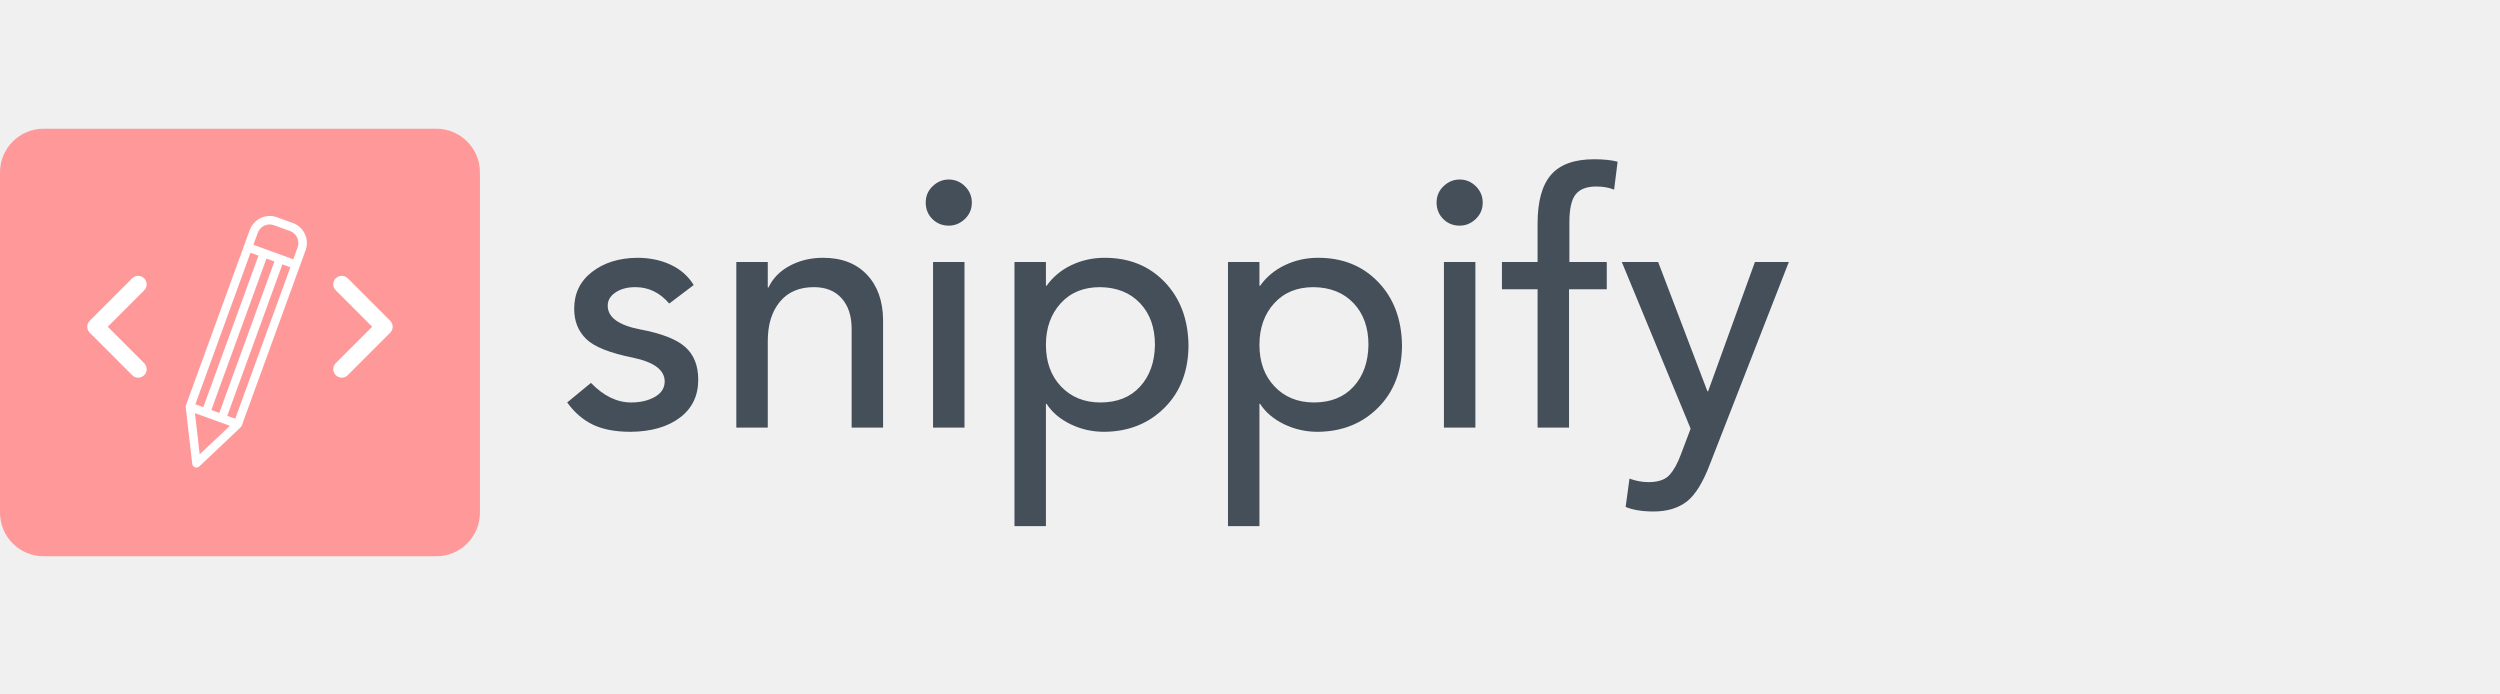
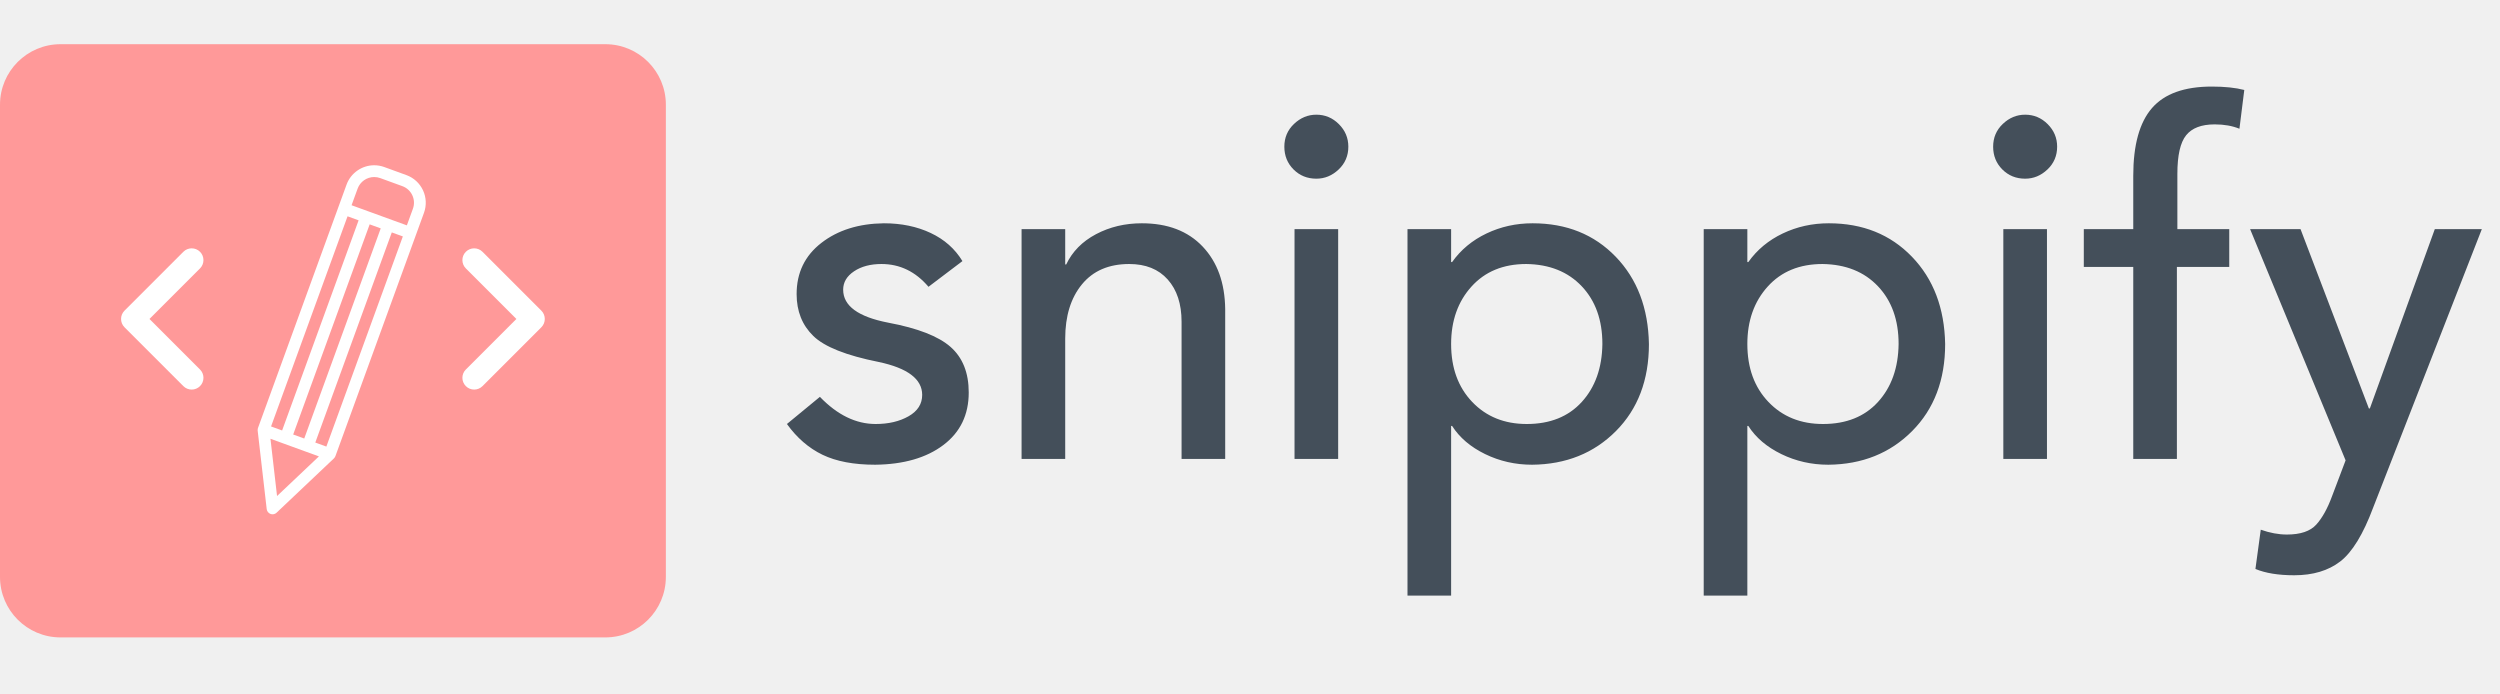
- <svg xmlns="http://www.w3.org/2000/svg" width="573" height="159" viewBox="0 0 573 100" fill="none">
+ <svg xmlns="http://www.w3.org/2000/svg" width="573" height="159" viewBox="0 0 413 100" fill="none">
  <g id="SvgjsG1572" featurekey="symbolContainer" transform="matrix(1,0,0,1,0,0)" fill="#ff9999">
    <rect width="110" height="98" rx="10" ry="10" />
  </g>
  <g id="SvgjsG1573" featurekey="uHI19F-0" transform="matrix(0.7777735,0,0,0.7777735,16.11094,6.50252)" fill="#ffffff">
    <path d="M21.768,35.732c-0.977-0.977-2.559-0.977-3.535,0l-12.5,12.5c-0.977,0.976-0.977,2.559,0,3.535l12.5,12.5  C18.721,64.756,19.36,65,20,65s1.279-0.244,1.768-0.732c0.977-0.977,0.977-2.559,0-3.535L11.035,50l10.732-10.732  C22.744,38.292,22.744,36.708,21.768,35.732z" />
    <path d="M81.768,35.732c-0.977-0.977-2.559-0.977-3.535,0c-0.977,0.976-0.977,2.559,0,3.535L88.965,50L78.232,60.732  c-0.977,0.977-0.977,2.559,0,3.535C78.721,64.756,79.36,65,80,65s1.279-0.244,1.768-0.732l12.5-12.5  c0.977-0.976,0.977-2.559,0-3.535L81.768,35.732z" />
    <path d="M65.604,19.442l-4.699-1.71c-0.689-0.251-1.409-0.378-2.138-0.378c-2.617,0-4.978,1.653-5.873,4.113l-1.709,4.696  c0,0.001-0.001,0.002-0.002,0.003s0,0.002,0,0.003l-17.1,46.982c-0.052,0.143-0.069,0.293-0.067,0.444c0,0.025-0.002,0.05,0,0.075  c0.001,0.017-0.002,0.034,0,0.051l1.917,16.66c0.055,0.471,0.37,0.87,0.814,1.032c0.14,0.051,0.284,0.075,0.428,0.075  c0.314,0,0.623-0.119,0.859-0.342l12.179-11.53c0.029-0.027,0.05-0.061,0.076-0.091c0.024-0.028,0.049-0.054,0.071-0.084  c0.069-0.094,0.129-0.195,0.169-0.305l17.1-46.983c0,0,0-0.001,0.001-0.001c0,0,0-0.001,0-0.001l1.71-4.698  c0.57-1.569,0.497-3.266-0.208-4.779C68.424,21.161,67.172,20.013,65.604,19.442z M55.243,22.322  c0.537-1.477,1.953-2.469,3.523-2.469c0.437,0,0.868,0.077,1.282,0.228l4.699,1.71c0.941,0.342,1.692,1.031,2.115,1.938  c0.424,0.908,0.468,1.926,0.125,2.867l-1.283,3.524l-8.22-2.992c-0.001,0-0.001-0.001-0.002-0.001s-0.001,0-0.002,0l-3.522-1.282  L55.243,22.322z M48.606,77.106l-2.35-0.855l16.246-44.634l2.348,0.855L48.606,77.106z M41.558,74.541l16.246-44.635l2.349,0.855  L43.906,75.395L41.558,74.541z M36.859,72.831l16.246-44.635l2.349,0.855L39.208,73.686L36.859,72.831z M36.73,75.445l2.797,1.018  c0,0,0,0,0,0s0,0,0.001,0l4.697,1.709c0,0,0.001,0,0.001,0.001c0,0,0.001,0,0.001,0l2.797,1.018l-8.894,8.42L36.73,75.445z" />
  </g>
  <g id="SvgjsG1574" featurekey="8FbbNb-0" transform="matrix(4.004576,0,0,4.004576,127.7574,-11.58123)" fill="#444f5a">
    <path d="M4.56 10.28 c0.72 0 1.363 0.133 1.93 0.4 s1.003 0.653 1.31 1.16 l-1.4 1.06 c-0.533 -0.627 -1.18 -0.94 -1.94 -0.94 c-0.453 0 -0.83 0.1 -1.13 0.3 s-0.45 0.453 -0.45 0.76 c0 0.667 0.62 1.12 1.86 1.36 c1.213 0.227 2.07 0.56 2.57 1 s0.75 1.067 0.75 1.88 c0 0.92 -0.35 1.643 -1.05 2.17 s-1.637 0.797 -2.81 0.81 c-0.88 0 -1.603 -0.137 -2.17 -0.41 s-1.057 -0.697 -1.47 -1.27 l1.36 -1.12 c0.72 0.747 1.487 1.12 2.3 1.12 c0.533 0 0.987 -0.107 1.36 -0.32 s0.56 -0.507 0.56 -0.88 c0 -0.653 -0.6 -1.107 -1.8 -1.36 c-1.333 -0.267 -2.23 -0.623 -2.69 -1.07 s-0.69 -1.023 -0.69 -1.73 c0 -0.88 0.34 -1.583 1.02 -2.11 s1.54 -0.797 2.58 -0.81 z M15.2 10.28 c1.067 0 1.903 0.32 2.51 0.96 s0.917 1.5 0.93 2.58 l0 6.18 l-1.8 0 l0 -5.66 c0 -0.733 -0.19 -1.313 -0.57 -1.74 s-0.91 -0.64 -1.59 -0.64 c-0.84 0 -1.49 0.28 -1.95 0.84 s-0.69 1.307 -0.69 2.24 l0 4.96 l-1.8 0 l0 -9.48 l1.8 0 l0 1.46 l0.04 0 c0.253 -0.533 0.663 -0.95 1.23 -1.25 s1.197 -0.45 1.89 -0.45 z M22.4 5.8 c0.36 0 0.67 0.13 0.93 0.39 s0.39 0.57 0.39 0.93 c0 0.373 -0.133 0.687 -0.4 0.94 s-0.573 0.38 -0.92 0.38 c-0.373 0 -0.687 -0.127 -0.94 -0.38 s-0.38 -0.567 -0.38 -0.94 s0.133 -0.687 0.4 -0.94 s0.573 -0.38 0.92 -0.38 z M23.3 10.52 l0 9.48 l-1.8 0 l0 -9.48 l1.8 0 z M31.32 10.28 c1.4 0 2.543 0.46 3.43 1.38 s1.343 2.12 1.37 3.6 c0 1.48 -0.453 2.677 -1.36 3.59 s-2.06 1.377 -3.46 1.39 c-0.693 0 -1.34 -0.147 -1.94 -0.44 s-1.053 -0.68 -1.36 -1.16 l-0.04 0 l0 7 l-1.8 0 l0 -15.12 l1.8 0 l0 1.36 l0.04 0 c0.36 -0.507 0.833 -0.9 1.42 -1.18 s1.22 -0.42 1.9 -0.42 z M27.96 15.26 c0 0.987 0.29 1.783 0.87 2.39 s1.33 0.91 2.25 0.91 c0.96 0 1.717 -0.303 2.27 -0.91 s0.837 -1.403 0.85 -2.39 c0 -0.987 -0.283 -1.78 -0.85 -2.38 s-1.33 -0.907 -2.29 -0.92 c-0.947 0 -1.7 0.31 -2.26 0.93 s-0.84 1.41 -0.84 2.37 z M43.54 10.28 c1.4 0 2.543 0.46 3.43 1.38 s1.343 2.12 1.37 3.6 c0 1.48 -0.453 2.677 -1.36 3.59 s-2.06 1.377 -3.46 1.39 c-0.693 0 -1.34 -0.147 -1.94 -0.44 s-1.053 -0.68 -1.36 -1.16 l-0.04 0 l0 7 l-1.8 0 l0 -15.12 l1.8 0 l0 1.36 l0.04 0 c0.36 -0.507 0.833 -0.9 1.42 -1.18 s1.22 -0.42 1.9 -0.42 z M40.18 15.26 c0 0.987 0.29 1.783 0.87 2.39 s1.33 0.91 2.25 0.91 c0.96 0 1.717 -0.303 2.27 -0.91 s0.837 -1.403 0.85 -2.39 c0 -0.987 -0.283 -1.78 -0.85 -2.38 s-1.33 -0.907 -2.29 -0.92 c-0.947 0 -1.7 0.31 -2.26 0.93 s-0.84 1.41 -0.84 2.37 z M51.64 5.8 c0.36 0 0.67 0.13 0.93 0.39 s0.39 0.57 0.39 0.93 c0 0.373 -0.133 0.687 -0.4 0.94 s-0.573 0.38 -0.92 0.38 c-0.373 0 -0.687 -0.127 -0.94 -0.38 s-0.38 -0.567 -0.38 -0.94 s0.133 -0.687 0.4 -0.94 s0.573 -0.38 0.92 -0.38 z M52.54 10.52 l0 9.48 l-1.8 0 l0 -9.48 l1.8 0 z M59.34 4.64 c0.533 0 0.98 0.047 1.34 0.14 l-0.2 1.6 c-0.293 -0.12 -0.633 -0.18 -1.02 -0.18 c-0.547 0 -0.94 0.15 -1.18 0.45 s-0.36 0.83 -0.36 1.59 l0 2.28 l2.14 0 l0 1.56 l-2.16 0 l0 7.92 l-1.8 0 l0 -7.92 l-2.04 0 l0 -1.56 l2.04 0 l0 -2.2 c0 -1.267 0.257 -2.197 0.77 -2.79 s1.337 -0.89 2.47 -0.89 z M63 10.52 l2.82 7.4 l0.04 0 l2.68 -7.4 l1.94 0 l-4.48 11.48 c-0.413 1.107 -0.867 1.85 -1.36 2.23 s-1.127 0.57 -1.9 0.57 c-0.653 0 -1.187 -0.087 -1.6 -0.26 l0.22 -1.62 c0.373 0.133 0.733 0.2 1.08 0.2 c0.56 0 0.963 -0.137 1.21 -0.41 s0.463 -0.663 0.65 -1.17 l0.56 -1.48 l-3.94 -9.54 l2.08 0 z" />
  </g>
</svg>
